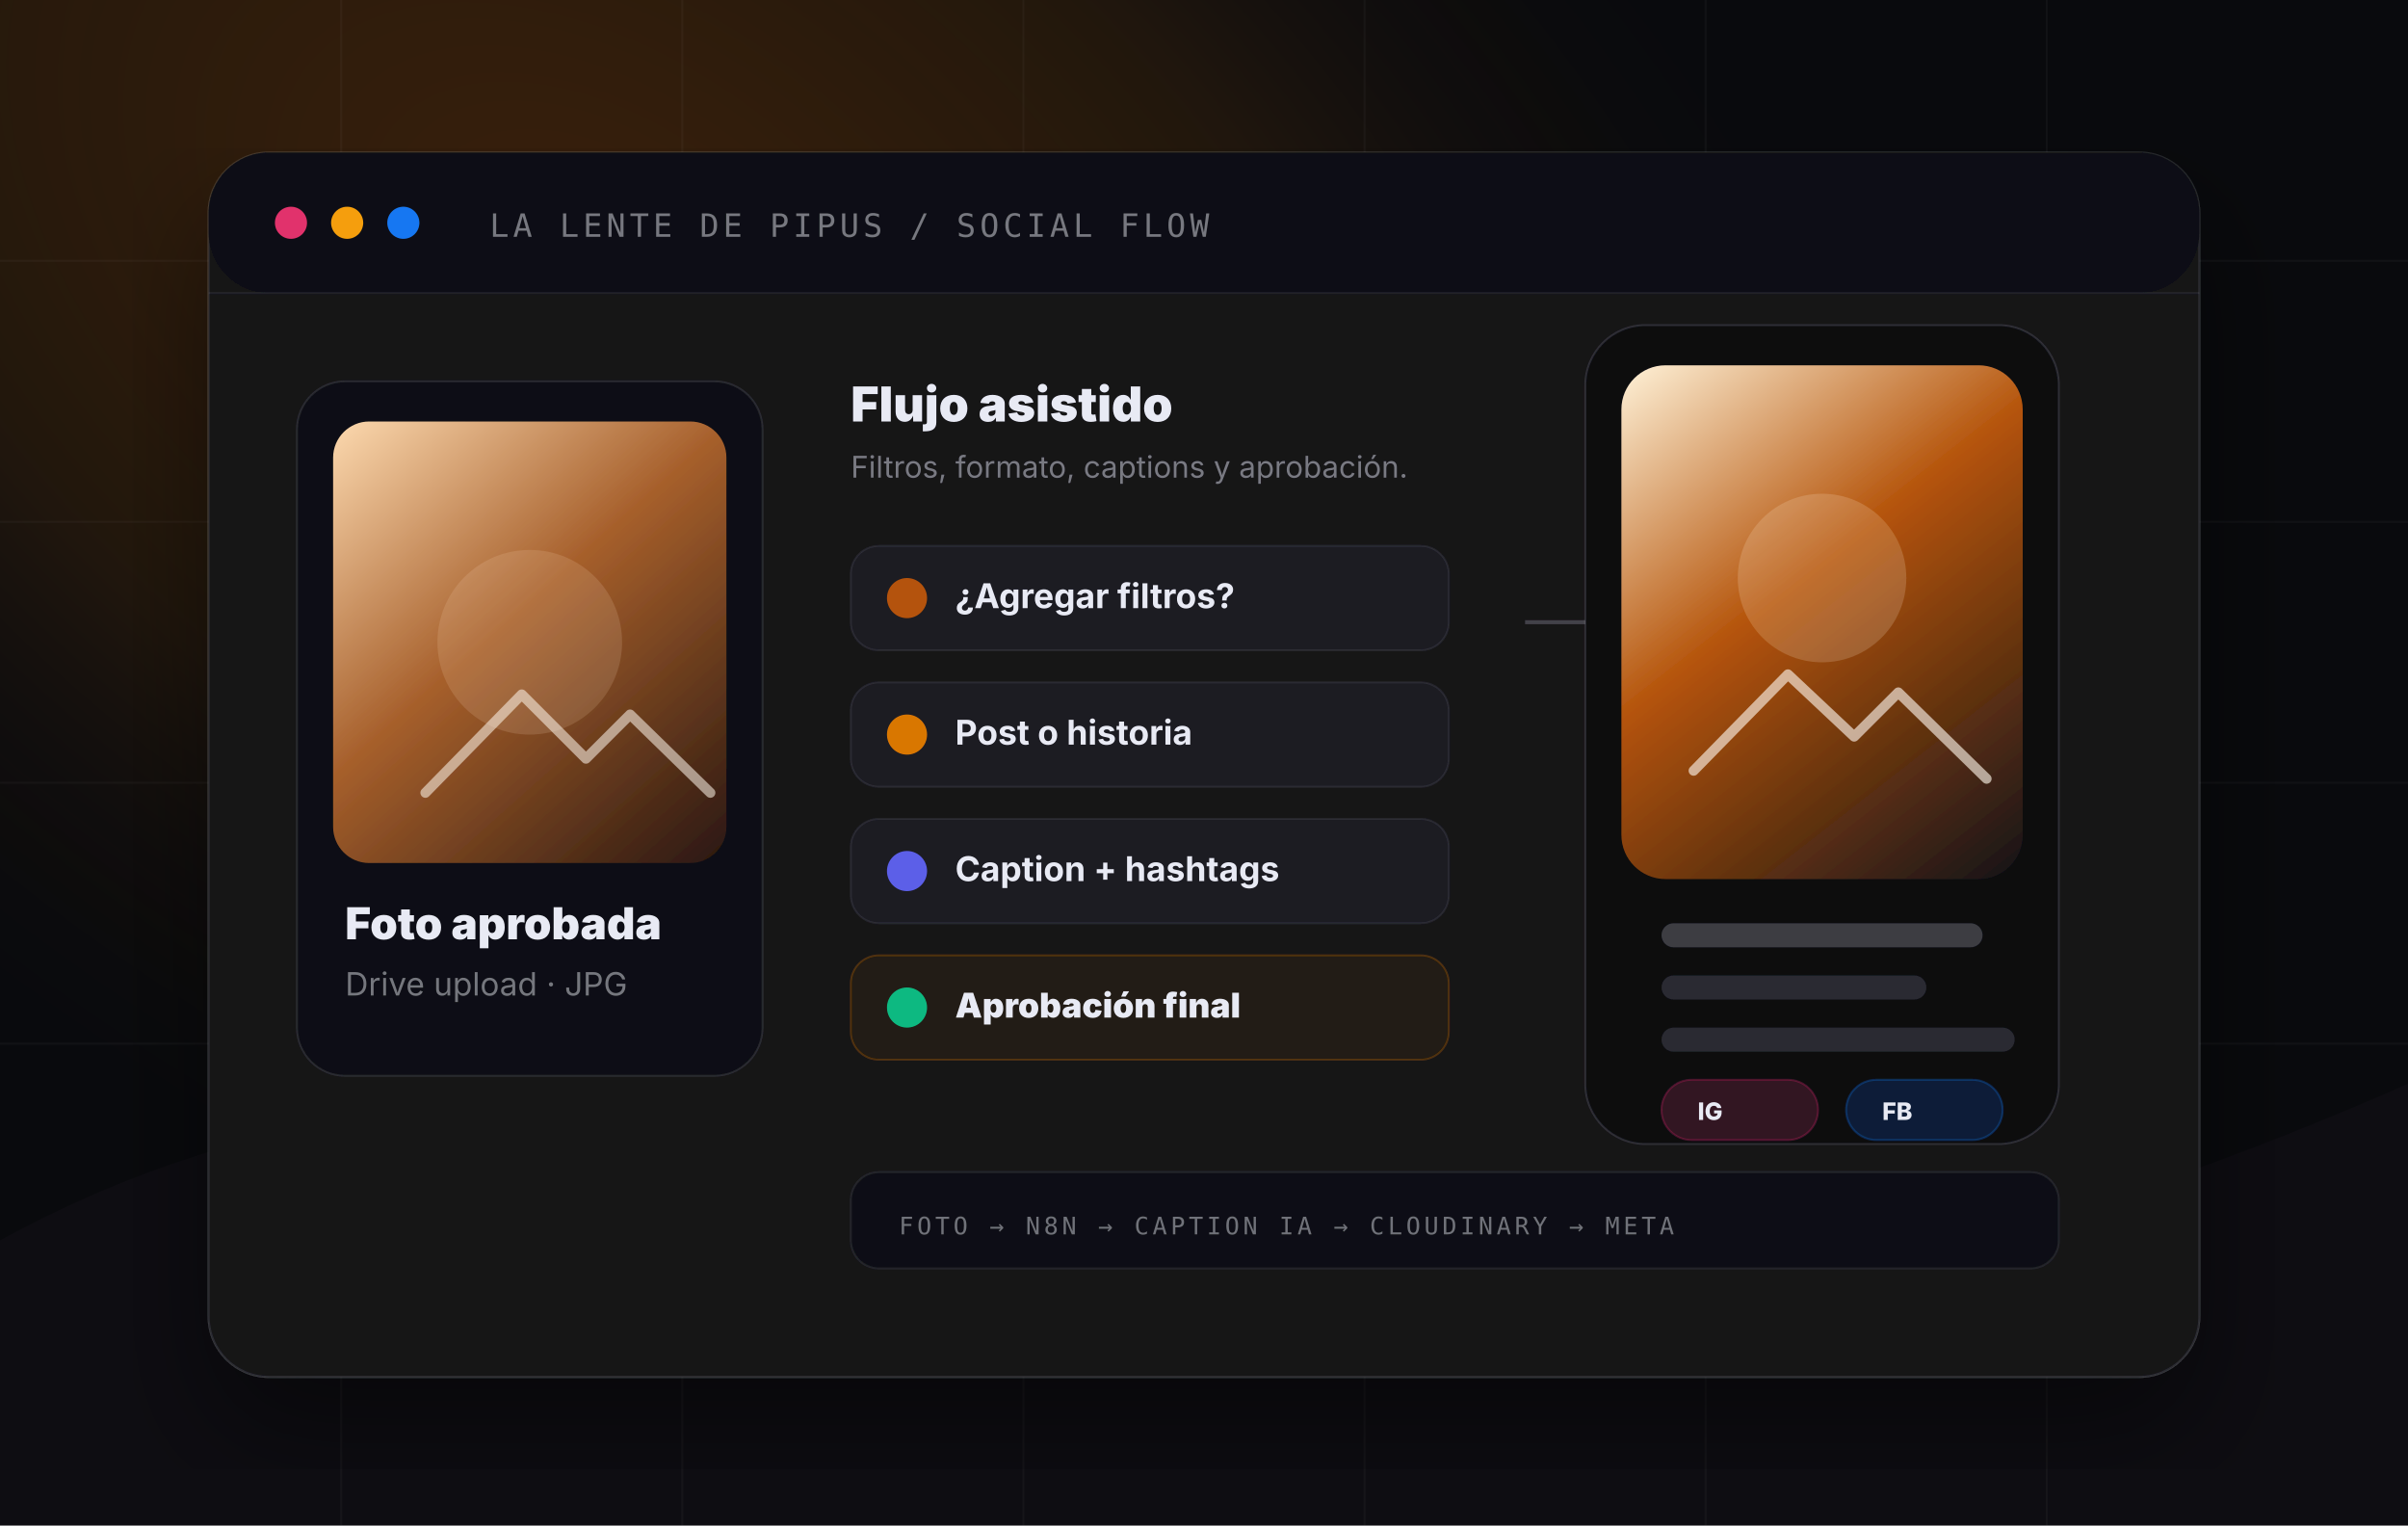
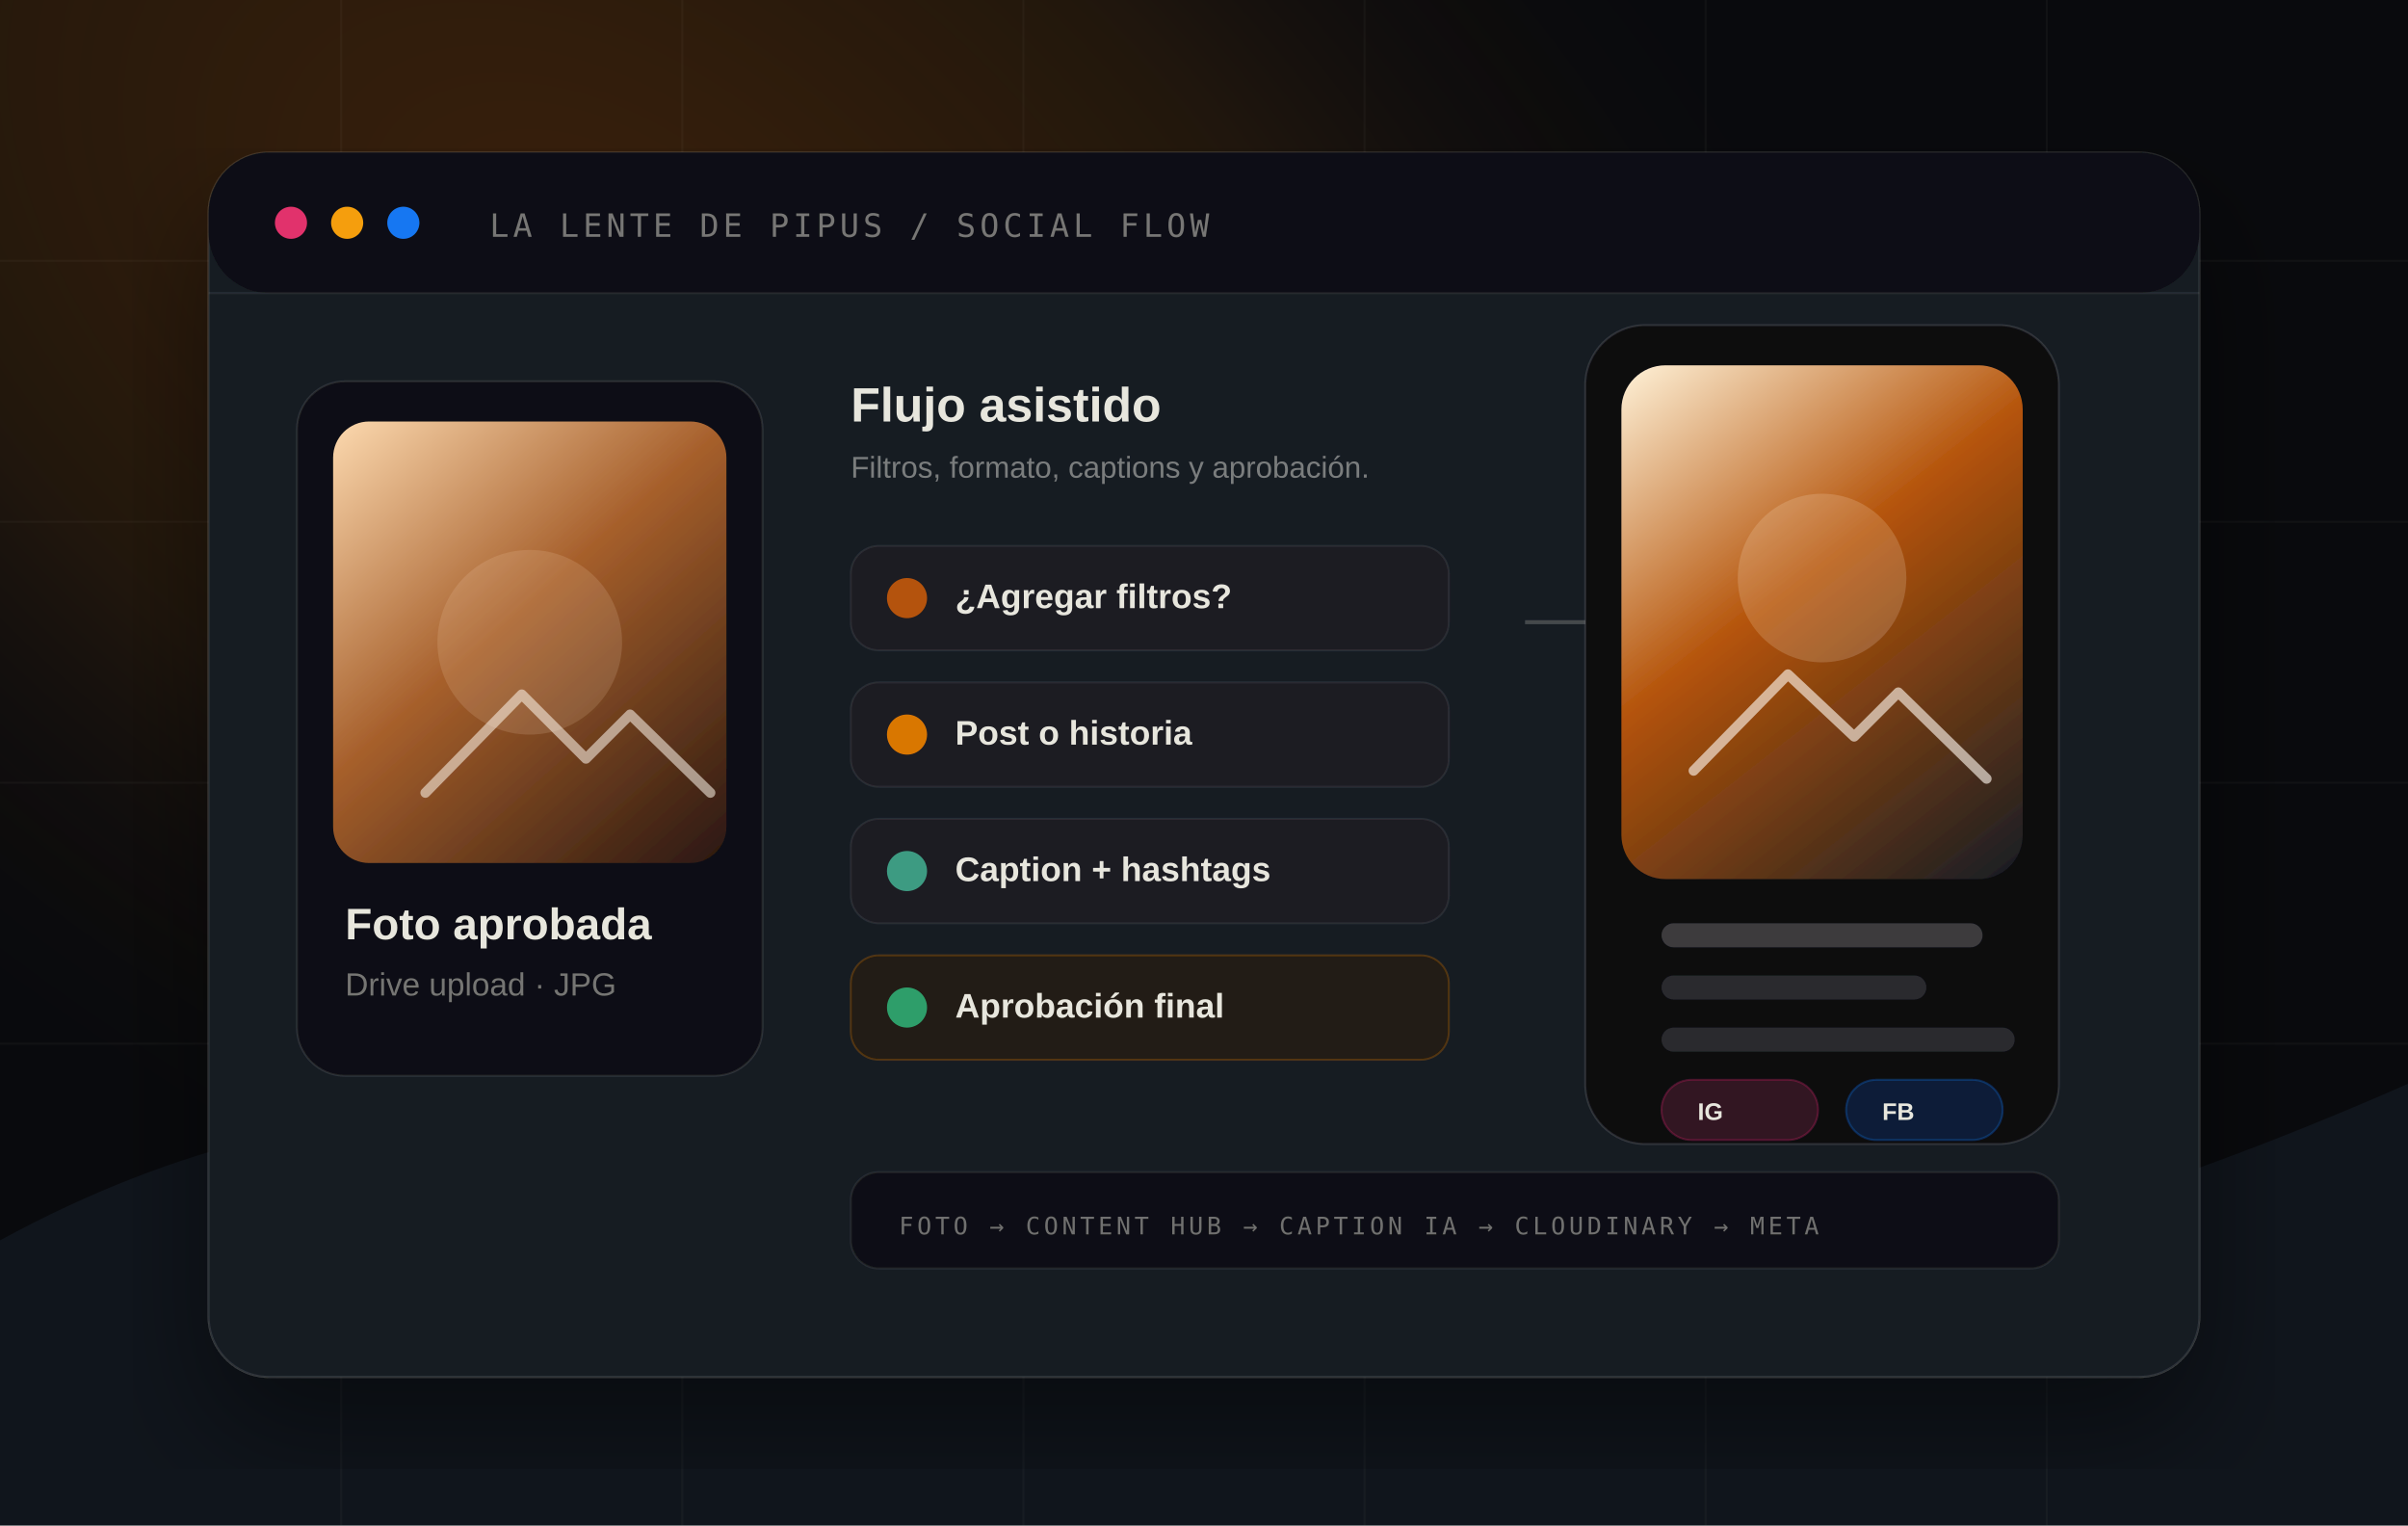
<svg xmlns="http://www.w3.org/2000/svg" width="1200" height="760" viewBox="0 0 1200 760" fill="none">
  <rect width="1200" height="760" fill="#090A0D" />
  <rect width="1200" height="760" fill="url(#ambient)" />
-   <path d="M0 618C180 520 334 549 512 604C728 671 925 661 1200 540V760H0V618Z" fill="#0E0D12" />
-   <path d="M0 130H1200M0 260H1200M0 390H1200M0 520H1200M170 0V760M340 0V760M510 0V760M680 0V760M850 0V760M1020 0V760" stroke="#E8EAF4" stroke-opacity=".035" />
+   <path d="M0 618C180 520 334 549 512 604C728 671 925 661 1200 540V760H0V618Z" fill="#10151C" />
+   <path d="M0 130H1200M0 260H1200M0 390H1200M0 520H1200M170 0V760M340 0V760M510 0V760M680 0V760M850 0V760M1020 0V760" stroke="#E7E6DD" stroke-opacity=".035" />
  <g filter="url(#shadow)">
-     <rect x="104" y="76" width="992" height="610" rx="30" fill="#141318" stroke="#E8EAF4" stroke-opacity=".12" />
+     <rect x="104" y="76" width="992" height="610" rx="30" fill="#161C24" stroke="#E7E6DD" stroke-opacity=".12" />
    <rect x="104" y="76" width="992" height="70" rx="30" fill="#0F1015" />
-     <path d="M104 146H1096" stroke="#E8EAF4" stroke-opacity=".08" />
+     <path d="M104 146H1096" stroke="#E7E6DD" stroke-opacity=".08" />
    <circle cx="145" cy="111" r="8" fill="#E1306C" />
    <circle cx="173" cy="111" r="8" fill="#F59E0B" />
    <circle cx="201" cy="111" r="8" fill="#1877F2" />
-     <text x="244" y="118" fill="#E8EAF4" fill-opacity=".48" font-family="JetBrains Mono, monospace" font-size="16" letter-spacing="2">LA LENTE DE PIPUS / SOCIAL FLOW</text>
+     <text x="244" y="118" fill="#E7E6DD" fill-opacity=".48" font-family="JetBrains Mono, monospace" font-size="16" letter-spacing="2">LA LENTE DE PIPUS / SOCIAL FLOW</text>
    <g transform="translate(148 190)">
-       <rect width="232" height="346" rx="24" fill="#0C0D12" stroke="#E8EAF4" stroke-opacity=".12" />
+       <rect width="232" height="346" rx="24" fill="#0C0D12" stroke="#E7E6DD" stroke-opacity=".12" />
      <rect x="18" y="20" width="196" height="220" rx="18" fill="url(#photo)" />
      <circle cx="116" cy="130" r="46" fill="#F4D7B5" fill-opacity=".16" />
      <path d="M64 205L112 156L144 188L166 166L206 205" stroke="#FFF7ED" stroke-opacity=".55" stroke-width="5" stroke-linecap="round" stroke-linejoin="round" />
-       <text x="24" y="278" fill="#E8EAF4" font-family="Inter, Arial, sans-serif" font-size="22" font-weight="850">Foto aprobada</text>
-       <text x="24" y="306" fill="#E8EAF4" fill-opacity=".48" font-family="Inter, Arial, sans-serif" font-size="16">Drive upload · JPG</text>
+       <text x="24" y="278" fill="#E7E6DD" font-family="Archivo, Arial, sans-serif" font-size="22" font-weight="850">Foto aprobada</text>
+       <text x="24" y="306" fill="#E7E6DD" fill-opacity=".48" font-family="Archivo, Arial, sans-serif" font-size="16">Drive upload · JPG</text>
    </g>
    <g transform="translate(424 190)">
-       <text x="0" y="20" fill="#E8EAF4" font-family="Inter, Arial, sans-serif" font-size="24" font-weight="850">Flujo asistido</text>
-       <text x="0" y="48" fill="#E8EAF4" fill-opacity=".48" font-family="Inter, Arial, sans-serif" font-size="15">Filtros, formato, captions y aprobación.</text>
+       <text x="0" y="20" fill="#E7E6DD" font-family="Archivo, Arial, sans-serif" font-size="24" font-weight="850">Flujo asistido</text>
+       <text x="0" y="48" fill="#E7E6DD" fill-opacity=".48" font-family="Archivo, Arial, sans-serif" font-size="15">Filtros, formato, captions y aprobación.</text>
      <g transform="translate(0 82)">
-         <rect width="298" height="52" rx="14" fill="#1B1A22" stroke="#E8EAF4" stroke-opacity=".09" />
+         <rect width="298" height="52" rx="14" fill="#1B1A22" stroke="#E7E6DD" stroke-opacity=".09" />
        <circle cx="28" cy="26" r="10" fill="#B45309" />
-         <text x="52" y="31" fill="#E8EAF4" font-family="Inter, Arial, sans-serif" font-size="17" font-weight="750">¿Agregar filtros?</text>
+         <text x="52" y="31" fill="#E7E6DD" font-family="Archivo, Arial, sans-serif" font-size="17" font-weight="750">¿Agregar filtros?</text>
      </g>
      <g transform="translate(0 150)">
-         <rect width="298" height="52" rx="14" fill="#1B1A22" stroke="#E8EAF4" stroke-opacity=".09" />
+         <rect width="298" height="52" rx="14" fill="#1B1A22" stroke="#E7E6DD" stroke-opacity=".09" />
        <circle cx="28" cy="26" r="10" fill="#D97706" />
-         <text x="52" y="31" fill="#E8EAF4" font-family="Inter, Arial, sans-serif" font-size="17" font-weight="750">Post o historia</text>
+         <text x="52" y="31" fill="#E7E6DD" font-family="Archivo, Arial, sans-serif" font-size="17" font-weight="750">Post o historia</text>
      </g>
      <g transform="translate(0 218)">
-         <rect width="298" height="52" rx="14" fill="#1B1A22" stroke="#E8EAF4" stroke-opacity=".09" />
-         <circle cx="28" cy="26" r="10" fill="#5B5FE8" />
-         <text x="52" y="31" fill="#E8EAF4" font-family="Inter, Arial, sans-serif" font-size="17" font-weight="750">Caption + hashtags</text>
+         <rect width="298" height="52" rx="14" fill="#1B1A22" stroke="#E7E6DD" stroke-opacity=".09" />
+         <circle cx="28" cy="26" r="10" fill="#3E9B82" />
+         <text x="52" y="31" fill="#E7E6DD" font-family="Archivo, Arial, sans-serif" font-size="17" font-weight="750">Caption + hashtags</text>
      </g>
      <g transform="translate(0 286)">
        <rect width="298" height="52" rx="14" fill="#211A12" stroke="#D97706" stroke-opacity=".28" />
-         <circle cx="28" cy="26" r="10" fill="#10B981" />
-         <text x="52" y="31" fill="#E8EAF4" font-family="Inter, Arial, sans-serif" font-size="17" font-weight="850">Aprobación final</text>
+         <circle cx="28" cy="26" r="10" fill="#2E9E6B" />
+         <text x="52" y="31" fill="#E7E6DD" font-family="Archivo, Arial, sans-serif" font-size="17" font-weight="850">Aprobación final</text>
      </g>
      <g transform="translate(336 108)">
-         <path d="M0 12H74" stroke="#E8EAF4" stroke-opacity=".22" stroke-width="2" />
-         <path d="M74 12L62 4V20L74 12Z" fill="#E8EAF4" fill-opacity=".34" />
+         <path d="M0 12H74" stroke="#E7E6DD" stroke-opacity=".22" stroke-width="2" />
+         <path d="M74 12L62 4V20L74 12Z" fill="#E7E6DD" fill-opacity=".34" />
      </g>
    </g>
    <g transform="translate(790 162)">
-       <rect width="236" height="408" rx="30" fill="#0B0C11" stroke="#E8EAF4" stroke-opacity=".14" />
+       <rect width="236" height="408" rx="30" fill="#0B0C11" stroke="#E7E6DD" stroke-opacity=".14" />
      <rect x="18" y="20" width="200" height="256" rx="22" fill="url(#photo2)" />
      <circle cx="118" cy="126" r="42" fill="#FFF2D8" fill-opacity=".18" />
      <path d="M54 222L101 174L134 205L156 183L200 226" stroke="#FFF7ED" stroke-opacity=".62" stroke-width="5" stroke-linecap="round" stroke-linejoin="round" />
-       <rect x="38" y="298" width="160" height="12" rx="6" fill="#E8EAF4" fill-opacity=".22" />
-       <rect x="38" y="324" width="132" height="12" rx="6" fill="#E8EAF4" fill-opacity=".14" />
-       <rect x="38" y="350" width="176" height="12" rx="6" fill="#E8EAF4" fill-opacity=".14" />
+       <rect x="38" y="298" width="160" height="12" rx="6" fill="#E7E6DD" fill-opacity=".22" />
+       <rect x="38" y="324" width="132" height="12" rx="6" fill="#E7E6DD" fill-opacity=".14" />
+       <rect x="38" y="350" width="176" height="12" rx="6" fill="#E7E6DD" fill-opacity=".14" />
      <g transform="translate(38 376)">
        <rect width="78" height="30" rx="15" fill="#E1306C" fill-opacity=".18" stroke="#E1306C" stroke-opacity=".28" />
-         <text x="18" y="20" fill="#E8EAF4" font-family="Inter, Arial, sans-serif" font-size="12" font-weight="800">IG</text>
+         <text x="18" y="20" fill="#E7E6DD" font-family="Archivo, Arial, sans-serif" font-size="12" font-weight="800">IG</text>
        <rect x="92" width="78" height="30" rx="15" fill="#1877F2" fill-opacity=".18" stroke="#1877F2" stroke-opacity=".28" />
-         <text x="110" y="20" fill="#E8EAF4" font-family="Inter, Arial, sans-serif" font-size="12" font-weight="800">FB</text>
+         <text x="110" y="20" fill="#E7E6DD" font-family="Archivo, Arial, sans-serif" font-size="12" font-weight="800">FB</text>
      </g>
    </g>
    <g transform="translate(424 584)">
-       <rect width="602" height="48" rx="14" fill="#0F1015" stroke="#E8EAF4" stroke-opacity=".09" />
-       <text x="24" y="31" fill="#E8EAF4" fill-opacity=".45" font-family="JetBrains Mono, monospace" font-size="12" letter-spacing="1.8">FOTO → N8N → CAPTION IA → CLOUDINARY → META</text>
+       <rect width="602" height="48" rx="14" fill="#0F1015" stroke="#E7E6DD" stroke-opacity=".09" />
+       <text x="24" y="31" fill="#E7E6DD" fill-opacity=".45" font-family="JetBrains Mono, monospace" font-size="12" letter-spacing="1.8">FOTO → CONTENT HUB → CAPTION IA → CLOUDINARY → META</text>
    </g>
  </g>
  <defs>
    <radialGradient id="ambient" cx="0" cy="0" r="1" gradientUnits="userSpaceOnUse" gradientTransform="translate(300 142) rotate(34) scale(780 480)">
      <stop stop-color="#B45309" stop-opacity=".28" />
      <stop offset=".56" stop-color="#D97706" stop-opacity=".11" />
      <stop offset="1" stop-color="#090A0D" stop-opacity="0" />
    </radialGradient>
    <linearGradient id="photo" x1="18" y1="20" x2="214" y2="240" gradientUnits="userSpaceOnUse">
      <stop stop-color="#FCD9AF" />
      <stop offset=".45" stop-color="#A65F2B" />
      <stop offset="1" stop-color="#2A1710" />
    </linearGradient>
    <linearGradient id="photo2" x1="18" y1="20" x2="218" y2="276" gradientUnits="userSpaceOnUse">
      <stop stop-color="#FFF2D8" />
      <stop offset=".43" stop-color="#B45309" />
-       <stop offset="1" stop-color="#141318" />
+       <stop offset="1" stop-color="#161C24" />
    </linearGradient>
    <filter id="shadow" x="66" y="46" width="1068" height="686" filterUnits="userSpaceOnUse" color-interpolation-filters="sRGB">
      <feDropShadow dx="0" dy="28" stdDeviation="30" flood-color="#000000" flood-opacity=".45" />
    </filter>
  </defs>
</svg>
